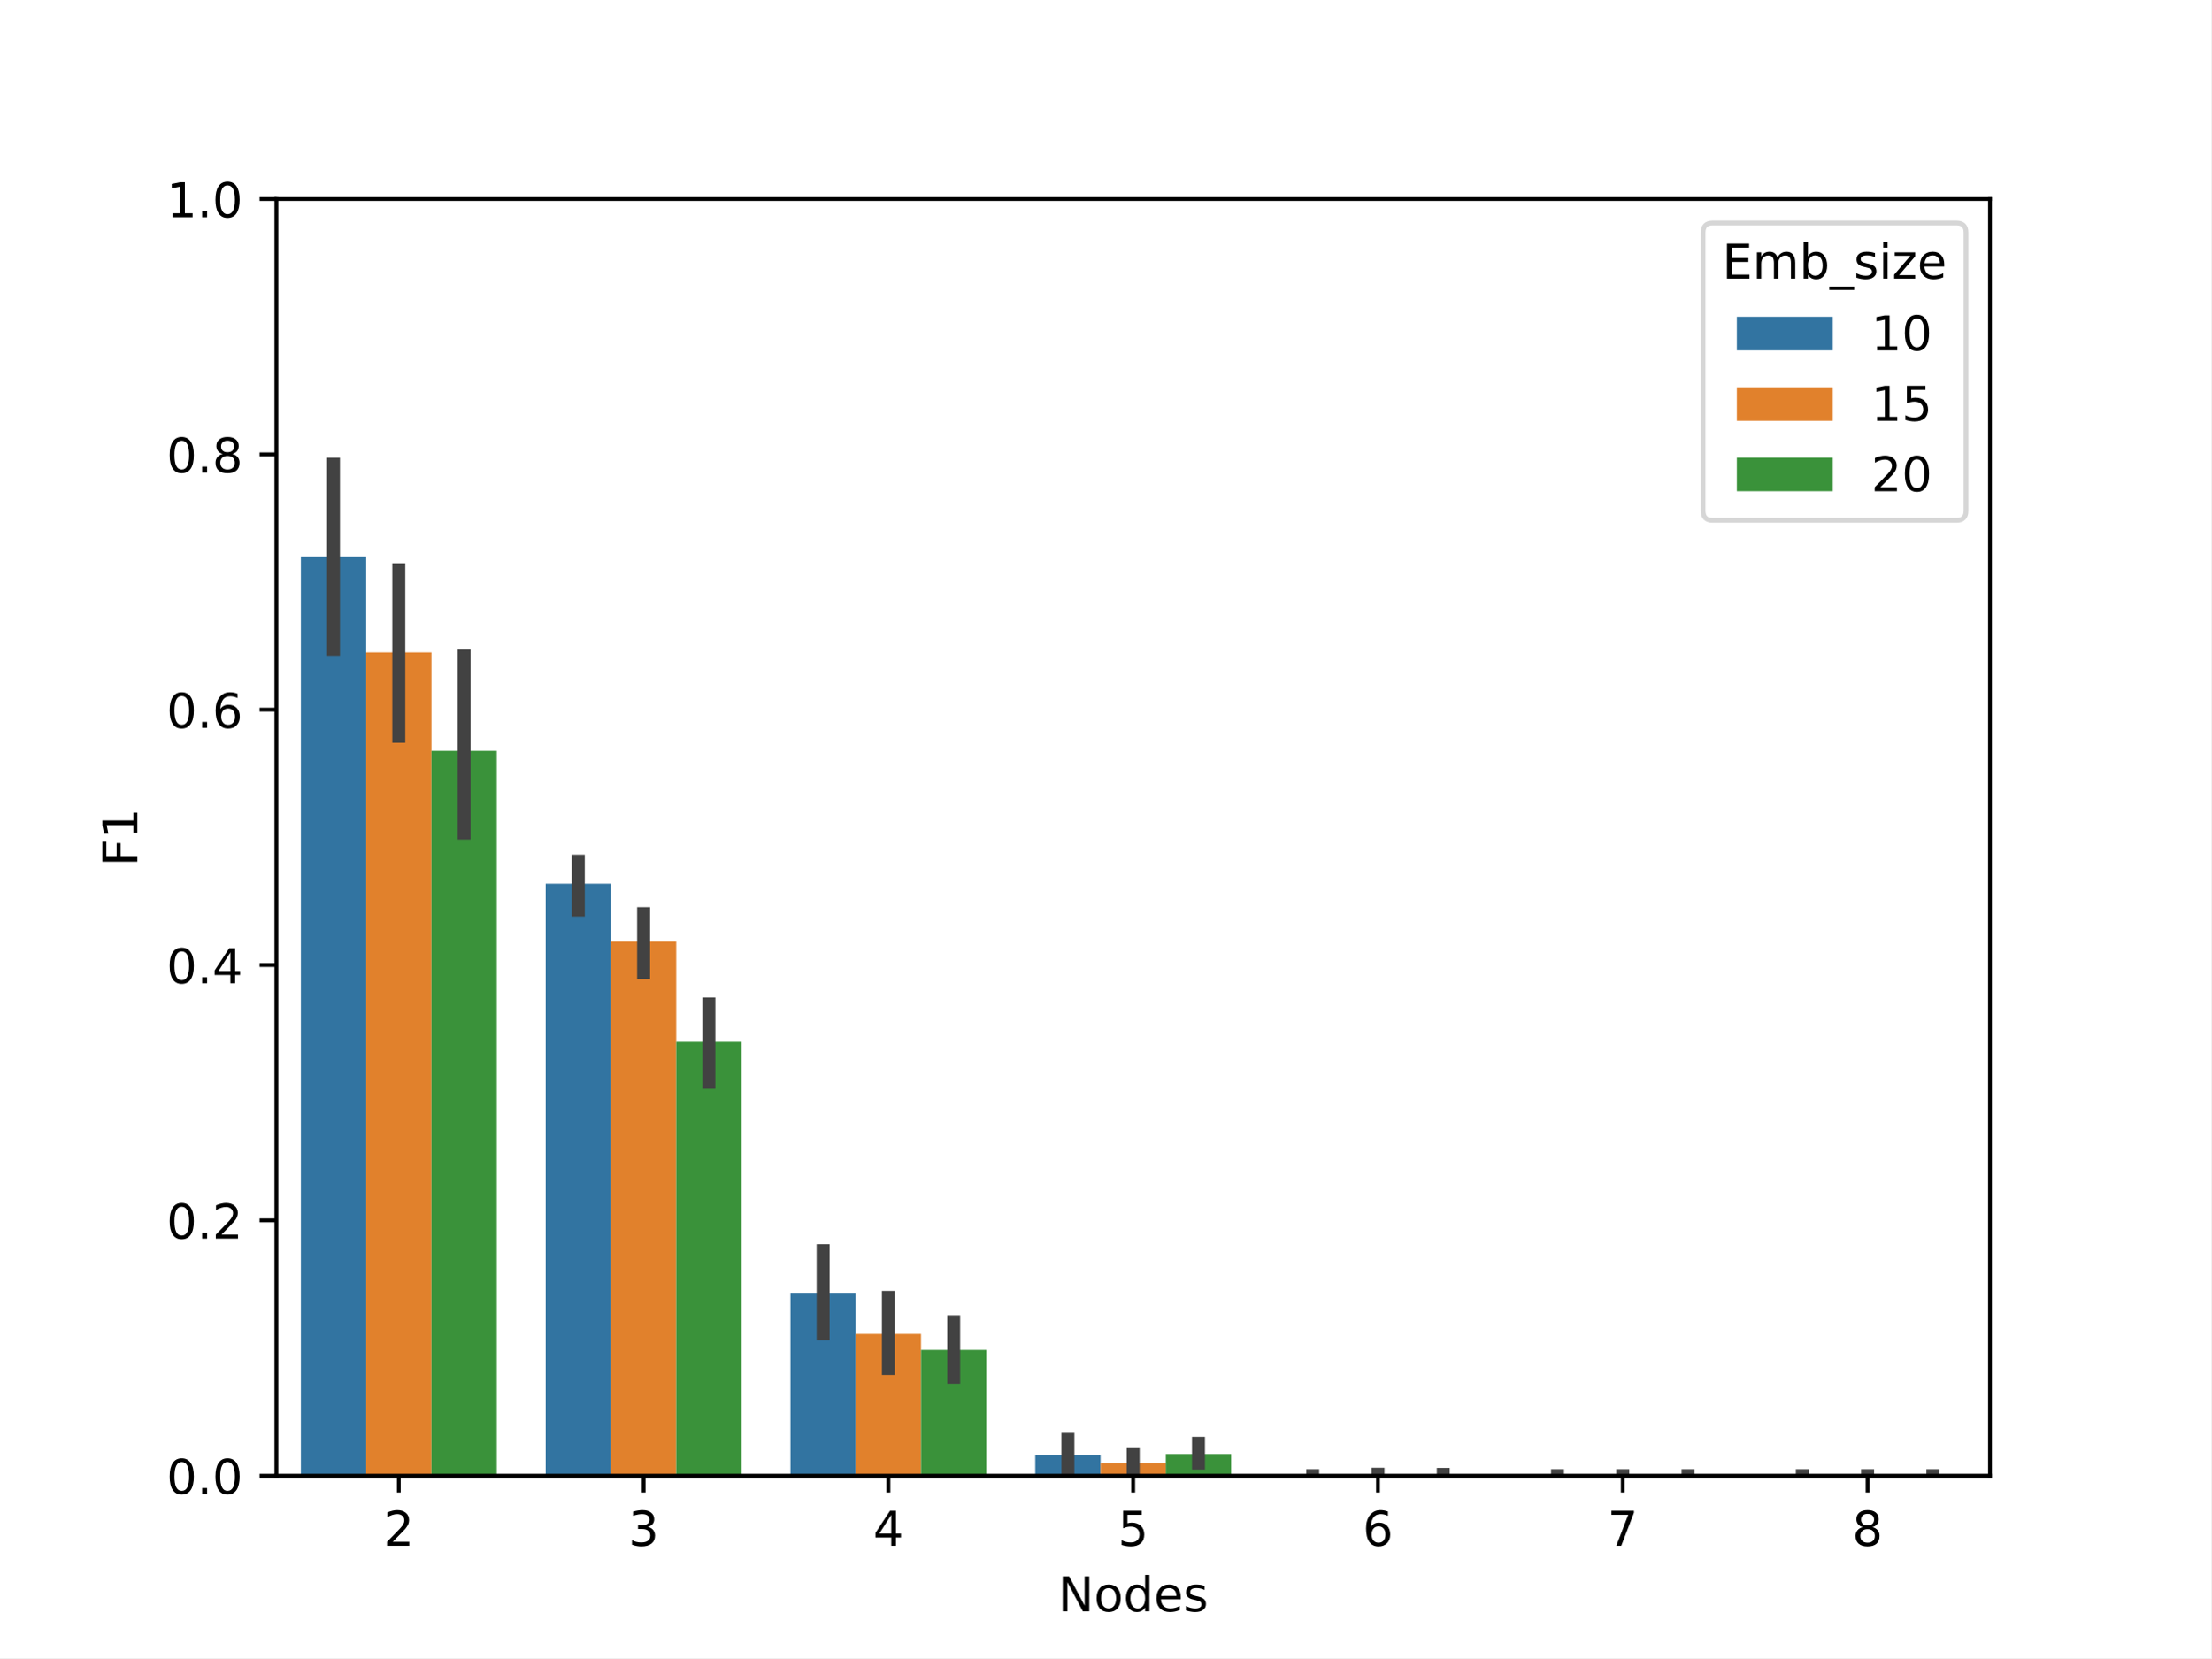
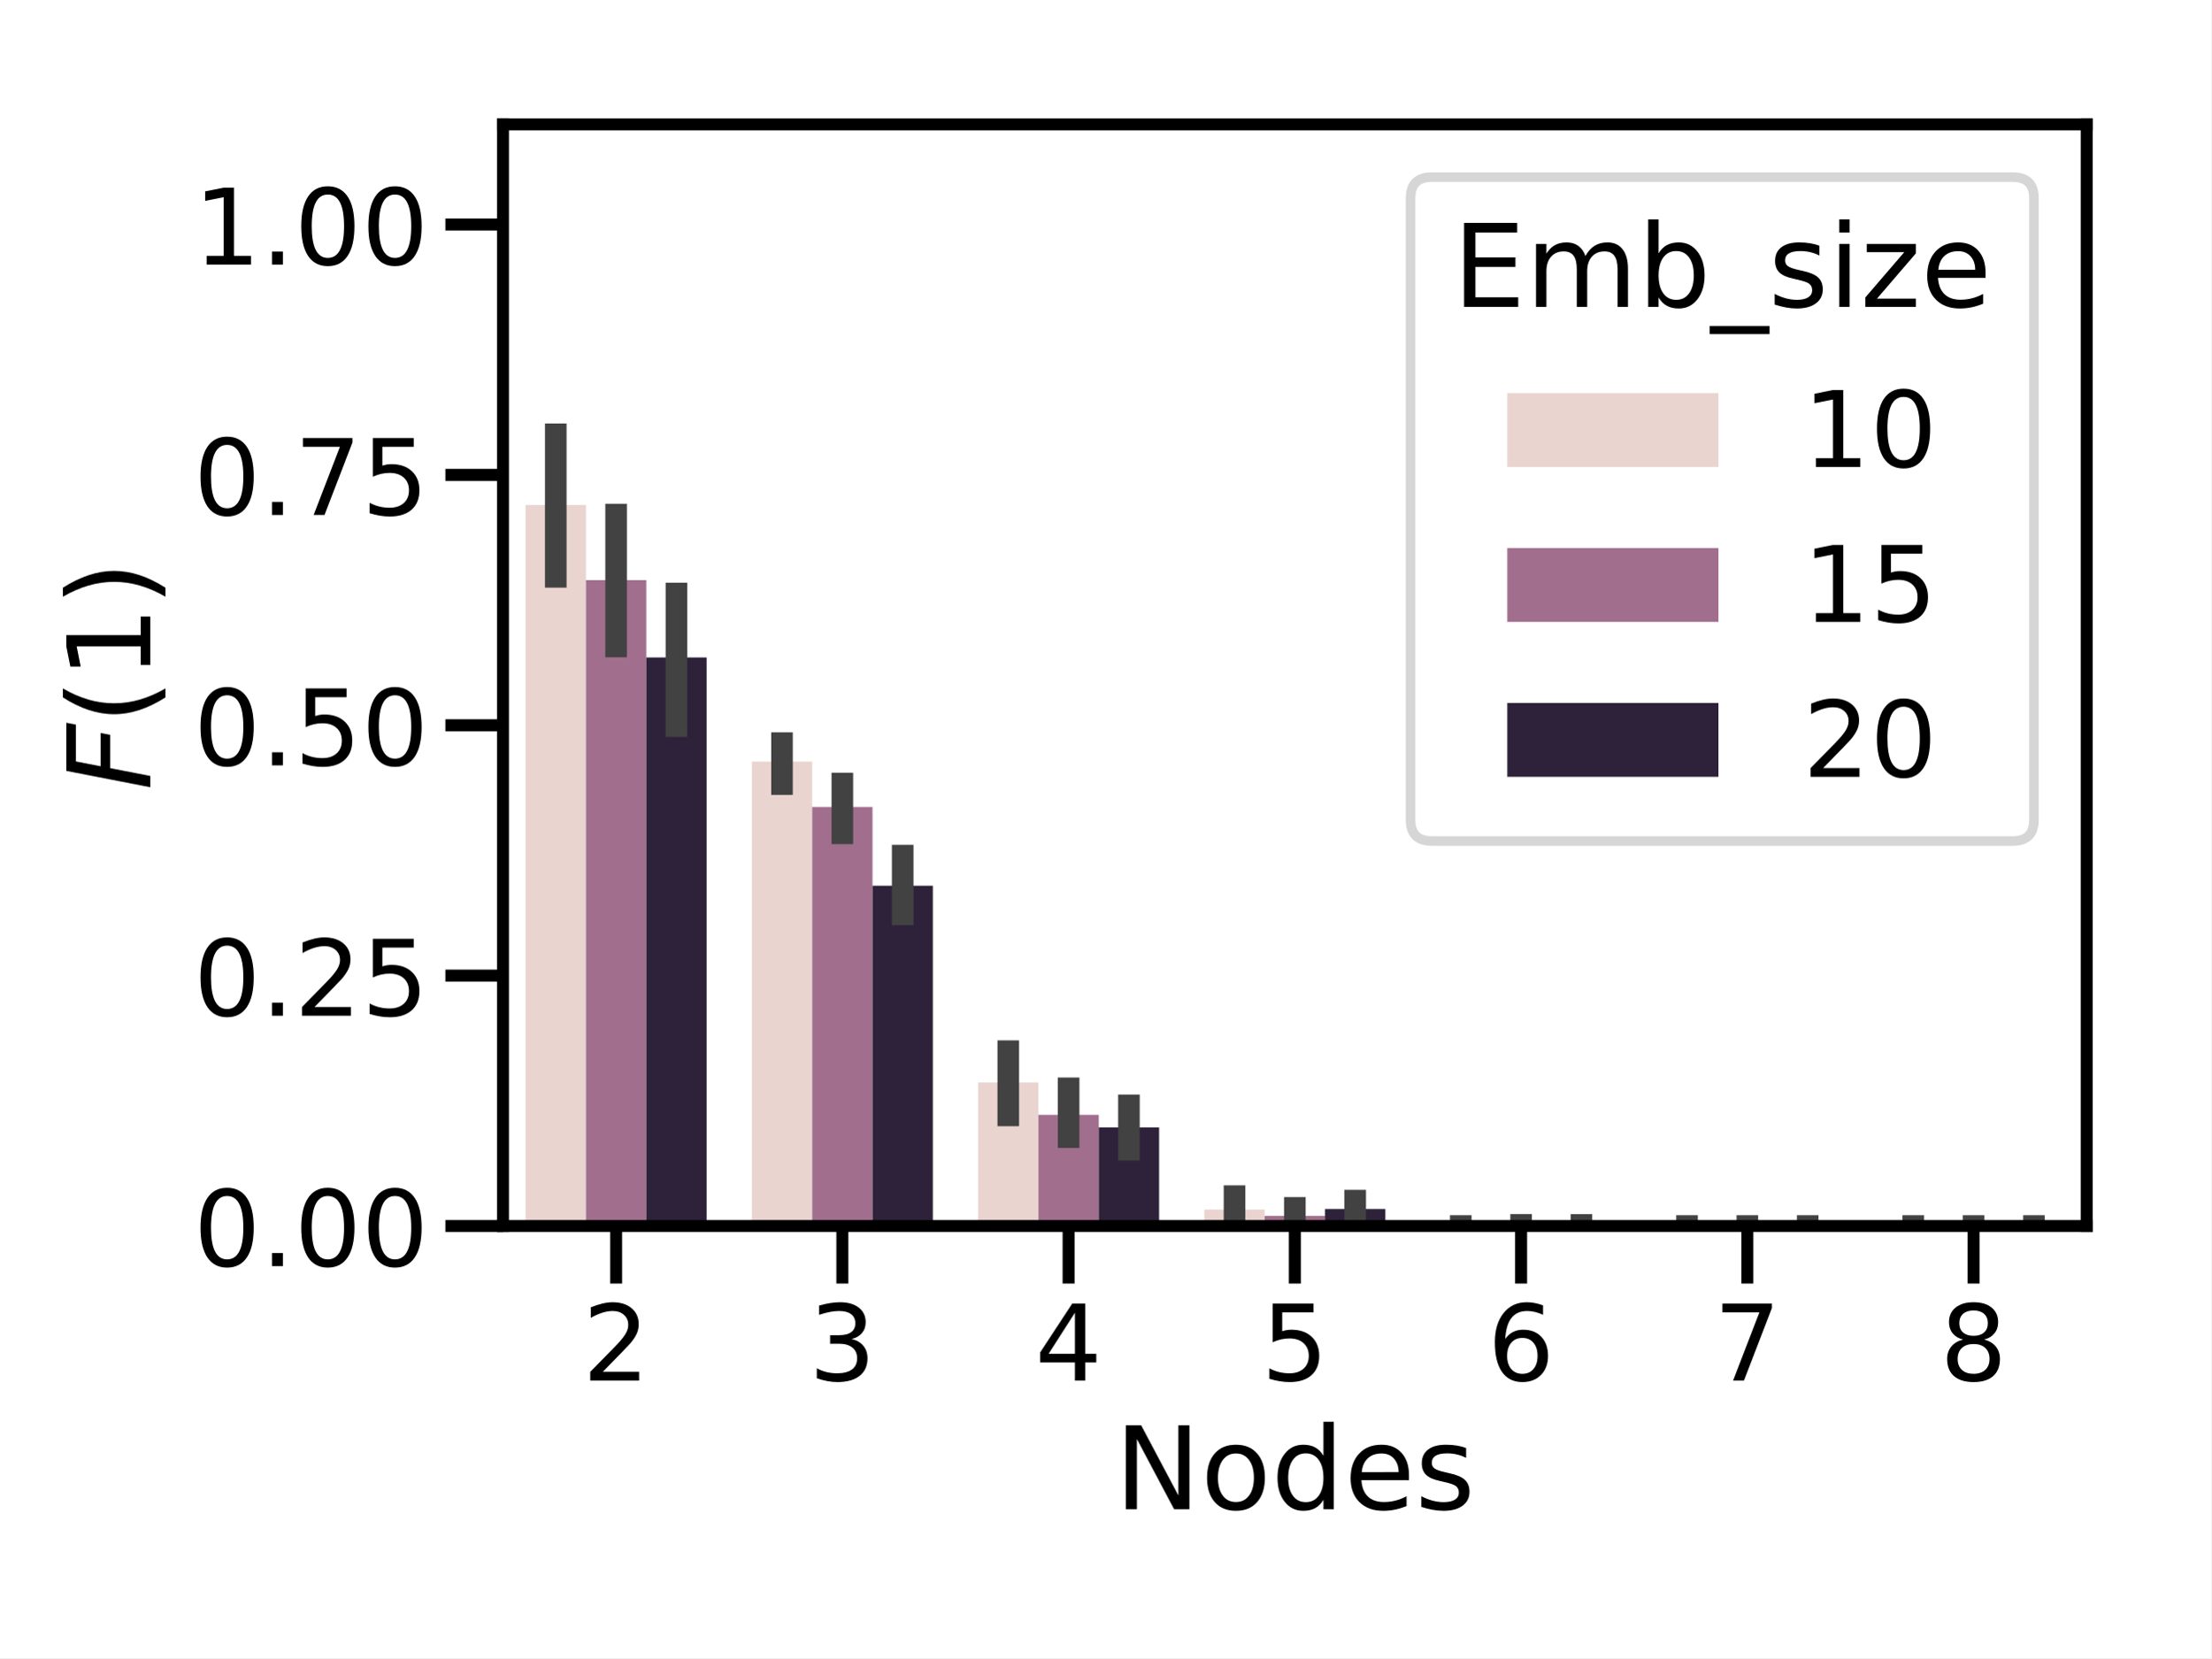
<svg xmlns="http://www.w3.org/2000/svg" xmlns:xlink="http://www.w3.org/1999/xlink" width="460.8pt" height="345.6pt" viewBox="0 0 460.8 345.6" version="1.1">
  <defs>
    <style type="text/css">*{stroke-linejoin: round; stroke-linecap: butt}</style>
  </defs>
  <g id="figure_1">
    <g id="patch_1">
      <path d="M 0 345.6  L 460.8 345.6  L 460.8 0  L 0 0  z " style="fill: #ffffff" />
    </g>
    <g id="axes_1">
      <g id="patch_2">
-         <path d="M 57.6 307.584  L 414.72 307.584  L 414.72 41.472  L 57.6 41.472  z " style="fill: #ffffff" />
+         <path d="M 104.82 255.54  L 434.88 255.54  L 434.88 25.92  L 104.82 25.92  z " style="fill: #ffffff" />
      </g>
      <g id="patch_3">
-         <path d="M 62.702 307.584  L 76.306 307.584  L 76.306 116.006  L 62.702 116.006  z " clip-path="url(#pd09a48f789)" style="fill: #3274a1" />
+         <path d="M 109.535 255.54  L 122.109 255.54  L 122.109 105.261  L 109.535 105.261  z " clip-path="url(#p3ebaca58c4)" style="fill: #e9d4d0" />
      </g>
      <g id="patch_4">
-         <path d="M 113.719 307.584  L 127.323 307.584  L 127.323 184.185  L 113.719 184.185  z " clip-path="url(#pd09a48f789)" style="fill: #3274a1" />
+         <path d="M 156.687 255.54  L 169.26 255.54  L 169.26 158.743  L 156.687 158.743  z " clip-path="url(#p3ebaca58c4)" style="fill: #e9d4d0" />
      </g>
      <g id="patch_5">
-         <path d="M 164.736 307.584  L 178.341 307.584  L 178.341 269.464  L 164.736 269.464  z " clip-path="url(#pd09a48f789)" style="fill: #3274a1" />
+         <path d="M 203.838 255.54  L 216.412 255.54  L 216.412 225.638  L 203.838 225.638  z " clip-path="url(#p3ebaca58c4)" style="fill: #e9d4d0" />
      </g>
      <g id="patch_6">
-         <path d="M 215.753 307.584  L 229.358 307.584  L 229.358 303.218  L 215.753 303.218  z " clip-path="url(#pd09a48f789)" style="fill: #3274a1" />
+         <path d="M 250.989 255.54  L 263.563 255.54  L 263.563 252.115  L 250.989 252.115  z " clip-path="url(#p3ebaca58c4)" style="fill: #e9d4d0" />
      </g>
      <g id="patch_7">
-         <path d="M 266.77 307.584  L 280.375 307.584  L 280.375 307.584  L 266.77 307.584  z " clip-path="url(#pd09a48f789)" style="fill: #3274a1" />
+         <path d="M 298.141 255.54  L 310.715 255.54  L 310.715 255.54  L 298.141 255.54  z " clip-path="url(#p3ebaca58c4)" style="fill: #e9d4d0" />
      </g>
      <g id="patch_8">
-         <path d="M 317.787 307.584  L 331.392 307.584  L 331.392 307.584  L 317.787 307.584  z " clip-path="url(#pd09a48f789)" style="fill: #3274a1" />
+         <path d="M 345.292 255.54  L 357.866 255.54  L 357.866 255.54  L 345.292 255.54  z " clip-path="url(#p3ebaca58c4)" style="fill: #e9d4d0" />
      </g>
      <g id="patch_9">
-         <path d="M 368.805 307.584  L 382.409 307.584  L 382.409 307.584  L 368.805 307.584  z " clip-path="url(#pd09a48f789)" style="fill: #3274a1" />
+         <path d="M 392.444 255.54  L 405.017 255.54  L 405.017 255.54  L 392.444 255.54  z " clip-path="url(#p3ebaca58c4)" style="fill: #e9d4d0" />
      </g>
      <g id="patch_10">
-         <path d="M 76.306 307.584  L 89.911 307.584  L 89.911 135.962  L 76.306 135.962  z " clip-path="url(#pd09a48f789)" style="fill: #e1812c" />
+         <path d="M 122.109 255.54  L 134.683 255.54  L 134.683 120.915  L 122.109 120.915  z " clip-path="url(#p3ebaca58c4)" style="fill: #a16f8d" />
      </g>
      <g id="patch_11">
-         <path d="M 127.323 307.584  L 140.928 307.584  L 140.928 196.233  L 127.323 196.233  z " clip-path="url(#pd09a48f789)" style="fill: #e1812c" />
+         <path d="M 169.26 255.54  L 181.834 255.54  L 181.834 168.194  L 169.26 168.194  z " clip-path="url(#p3ebaca58c4)" style="fill: #a16f8d" />
      </g>
      <g id="patch_12">
-         <path d="M 178.341 307.584  L 191.945 307.584  L 191.945 278.046  L 178.341 278.046  z " clip-path="url(#pd09a48f789)" style="fill: #e1812c" />
+         <path d="M 216.412 255.54  L 228.985 255.54  L 228.985 232.37  L 216.412 232.37  z " clip-path="url(#p3ebaca58c4)" style="fill: #a16f8d" />
      </g>
      <g id="patch_13">
-         <path d="M 229.358 307.584  L 242.962 307.584  L 242.962 304.914  L 229.358 304.914  z " clip-path="url(#pd09a48f789)" style="fill: #e1812c" />
+         <path d="M 263.563 255.54  L 276.137 255.54  L 276.137 253.445  L 263.563 253.445  z " clip-path="url(#p3ebaca58c4)" style="fill: #a16f8d" />
      </g>
      <g id="patch_14">
-         <path d="M 280.375 307.584  L 293.979 307.584  L 293.979 307.481  L 280.375 307.481  z " clip-path="url(#pd09a48f789)" style="fill: #e1812c" />
+         <path d="M 310.715 255.54  L 323.288 255.54  L 323.288 255.459  L 310.715 255.459  z " clip-path="url(#p3ebaca58c4)" style="fill: #a16f8d" />
      </g>
      <g id="patch_15">
-         <path d="M 331.392 307.584  L 344.997 307.584  L 344.997 307.584  L 331.392 307.584  z " clip-path="url(#pd09a48f789)" style="fill: #e1812c" />
+         <path d="M 357.866 255.54  L 370.44 255.54  L 370.44 255.54  L 357.866 255.54  z " clip-path="url(#p3ebaca58c4)" style="fill: #a16f8d" />
      </g>
      <g id="patch_16">
-         <path d="M 382.409 307.584  L 396.014 307.584  L 396.014 307.584  L 382.409 307.584  z " clip-path="url(#pd09a48f789)" style="fill: #e1812c" />
+         <path d="M 405.017 255.54  L 417.591 255.54  L 417.591 255.54  L 405.017 255.54  z " clip-path="url(#p3ebaca58c4)" style="fill: #a16f8d" />
      </g>
      <g id="patch_17">
-         <path d="M 89.911 307.584  L 103.515 307.584  L 103.515 156.51  L 89.911 156.51  z " clip-path="url(#pd09a48f789)" style="fill: #3a923a" />
+         <path d="M 134.683 255.54  L 147.256 255.54  L 147.256 137.033  L 134.683 137.033  z " clip-path="url(#p3ebaca58c4)" style="fill: #2d223a" />
      </g>
      <g id="patch_18">
-         <path d="M 140.928 307.584  L 154.533 307.584  L 154.533 217.164  L 140.928 217.164  z " clip-path="url(#pd09a48f789)" style="fill: #3a923a" />
+         <path d="M 181.834 255.54  L 194.408 255.54  L 194.408 184.612  L 181.834 184.612  z " clip-path="url(#p3ebaca58c4)" style="fill: #2d223a" />
      </g>
      <g id="patch_19">
-         <path d="M 191.945 307.584  L 205.55 307.584  L 205.55 281.376  L 191.945 281.376  z " clip-path="url(#pd09a48f789)" style="fill: #3a923a" />
+         <path d="M 228.985 255.54  L 241.559 255.54  L 241.559 234.982  L 228.985 234.982  z " clip-path="url(#p3ebaca58c4)" style="fill: #2d223a" />
      </g>
      <g id="patch_20">
-         <path d="M 242.962 307.584  L 256.567 307.584  L 256.567 303.07  L 242.962 303.07  z " clip-path="url(#pd09a48f789)" style="fill: #3a923a" />
+         <path d="M 276.137 255.54  L 288.711 255.54  L 288.711 251.999  L 276.137 251.999  z " clip-path="url(#p3ebaca58c4)" style="fill: #2d223a" />
      </g>
      <g id="patch_21">
-         <path d="M 293.979 307.584  L 307.584 307.584  L 307.584 307.467  L 293.979 307.467  z " clip-path="url(#pd09a48f789)" style="fill: #3a923a" />
+         <path d="M 323.288 255.54  L 335.862 255.54  L 335.862 255.448  L 323.288 255.448  z " clip-path="url(#p3ebaca58c4)" style="fill: #2d223a" />
      </g>
      <g id="patch_22">
-         <path d="M 344.997 307.584  L 358.601 307.584  L 358.601 307.584  L 344.997 307.584  z " clip-path="url(#pd09a48f789)" style="fill: #3a923a" />
+         <path d="M 370.44 255.54  L 383.013 255.54  L 383.013 255.54  L 370.44 255.54  z " clip-path="url(#p3ebaca58c4)" style="fill: #2d223a" />
      </g>
      <g id="patch_23">
-         <path d="M 396.014 307.584  L 409.618 307.584  L 409.618 307.584  L 396.014 307.584  z " clip-path="url(#pd09a48f789)" style="fill: #3a923a" />
+         <path d="M 417.591 255.54  L 430.165 255.54  L 430.165 255.54  L 417.591 255.54  z " clip-path="url(#p3ebaca58c4)" style="fill: #2d223a" />
+       </g>
+       <g id="patch_24">
+         <path d="M 128.396 255.54  L 128.396 255.54  L 128.396 255.54  L 128.396 255.54  z " clip-path="url(#p3ebaca58c4)" style="fill: #e9d4d0" />
+       </g>
+       <g id="patch_25">
+         <path d="M 128.396 255.54  L 128.396 255.54  L 128.396 255.54  L 128.396 255.54  z " clip-path="url(#p3ebaca58c4)" style="fill: #a16f8d" />
+       </g>
+       <g id="patch_26">
+         <path d="M 128.396 255.54  L 128.396 255.54  L 128.396 255.54  L 128.396 255.54  z " clip-path="url(#p3ebaca58c4)" style="fill: #2d223a" />
      </g>
      <g id="matplotlib.axis_1">
        <g id="xtick_1">
          <g id="line2d_1">
            <defs>
-               <path id="m3385fdae1e" d="M 0 0  L 0 3.5  " style="stroke: #000000; stroke-width: 0.8" />
+               <path id="macadb62f24" d="M 0 0  L 0 12  " style="stroke: #000000; stroke-width: 2.5" />
            </defs>
            <g>
-               <use xlink:href="#m3385fdae1e" x="83.109" y="307.584" style="stroke: #000000; stroke-width: 0.8" />
+               <use xlink:href="#macadb62f24" x="128.396" y="255.54" style="stroke: #000000; stroke-width: 2.5" />
            </g>
          </g>
          <g id="text_1">
-             <g transform="translate(79.92732 322.1824) scale(0.1 -0.1)">
+             <g transform="translate(121.397 287.7566) scale(0.22 -0.22)">
              <defs>
                <path id="DejaVuSans-32" d="M 1228 531  L 3431 531  L 3431 0  L 469 0  L 469 531  Q 828 903 1448 1529  Q 2069 2156 2228 2338  Q 2531 2678 2651 2914  Q 2772 3150 2772 3378  Q 2772 3750 2511 3984  Q 2250 4219 1831 4219  Q 1534 4219 1204 4116  Q 875 4013 500 3803  L 500 4441  Q 881 4594 1212 4672  Q 1544 4750 1819 4750  Q 2544 4750 2975 4387  Q 3406 4025 3406 3419  Q 3406 3131 3298 2873  Q 3191 2616 2906 2266  Q 2828 2175 2409 1742  Q 1991 1309 1228 531  z " transform="scale(0.015625)" />
              </defs>
              <use xlink:href="#DejaVuSans-32" />
            </g>
          </g>
        </g>
        <g id="xtick_2">
          <g id="line2d_2">
            <g>
-               <use xlink:href="#m3385fdae1e" x="134.126" y="307.584" style="stroke: #000000; stroke-width: 0.8" />
+               <use xlink:href="#macadb62f24" x="175.547" y="255.54" style="stroke: #000000; stroke-width: 2.5" />
            </g>
          </g>
          <g id="text_2">
-             <g transform="translate(130.9445 322.1824) scale(0.1 -0.1)">
+             <g transform="translate(168.5484 287.7566) scale(0.22 -0.22)">
              <defs>
                <path id="DejaVuSans-33" d="M 2597 2516  Q 3050 2419 3304 2112  Q 3559 1806 3559 1356  Q 3559 666 3084 287  Q 2609 -91 1734 -91  Q 1441 -91 1130 -33  Q 819 25 488 141  L 488 750  Q 750 597 1062 519  Q 1375 441 1716 441  Q 2309 441 2620 675  Q 2931 909 2931 1356  Q 2931 1769 2642 2001  Q 2353 2234 1838 2234  L 1294 2234  L 1294 2753  L 1863 2753  Q 2328 2753 2575 2939  Q 2822 3125 2822 3475  Q 2822 3834 2567 4026  Q 2313 4219 1838 4219  Q 1578 4219 1281 4162  Q 984 4106 628 3988  L 628 4550  Q 988 4650 1302 4700  Q 1616 4750 1894 4750  Q 2613 4750 3031 4423  Q 3450 4097 3450 3541  Q 3450 3153 3228 2886  Q 3006 2619 2597 2516  z " transform="scale(0.015625)" />
              </defs>
              <use xlink:href="#DejaVuSans-33" />
            </g>
          </g>
        </g>
        <g id="xtick_3">
          <g id="line2d_3">
            <g>
-               <use xlink:href="#m3385fdae1e" x="185.143" y="307.584" style="stroke: #000000; stroke-width: 0.8" />
+               <use xlink:href="#macadb62f24" x="222.699" y="255.54" style="stroke: #000000; stroke-width: 2.5" />
            </g>
          </g>
          <g id="text_3">
-             <g transform="translate(181.9616 322.1824) scale(0.1 -0.1)">
+             <g transform="translate(215.6998 287.7566) scale(0.22 -0.22)">
              <defs>
                <path id="DejaVuSans-34" d="M 2419 4116  L 825 1625  L 2419 1625  L 2419 4116  z M 2253 4666  L 3047 4666  L 3047 1625  L 3713 1625  L 3713 1100  L 3047 1100  L 3047 0  L 2419 0  L 2419 1100  L 313 1100  L 313 1709  L 2253 4666  z " transform="scale(0.015625)" />
              </defs>
              <use xlink:href="#DejaVuSans-34" />
            </g>
          </g>
        </g>
        <g id="xtick_4">
          <g id="line2d_4">
            <g>
-               <use xlink:href="#m3385fdae1e" x="236.16" y="307.584" style="stroke: #000000; stroke-width: 0.8" />
+               <use xlink:href="#macadb62f24" x="269.85" y="255.54" style="stroke: #000000; stroke-width: 2.5" />
            </g>
          </g>
          <g id="text_4">
-             <g transform="translate(232.9787 322.1824) scale(0.1 -0.1)">
+             <g transform="translate(262.8512 287.7566) scale(0.22 -0.22)">
              <defs>
                <path id="DejaVuSans-35" d="M 691 4666  L 3169 4666  L 3169 4134  L 1269 4134  L 1269 2991  Q 1406 3038 1543 3061  Q 1681 3084 1819 3084  Q 2600 3084 3056 2656  Q 3513 2228 3513 1497  Q 3513 744 3044 326  Q 2575 -91 1722 -91  Q 1428 -91 1123 -41  Q 819 9 494 109  L 494 744  Q 775 591 1075 516  Q 1375 441 1709 441  Q 2250 441 2565 725  Q 2881 1009 2881 1497  Q 2881 1984 2565 2268  Q 2250 2553 1709 2553  Q 1456 2553 1204 2497  Q 953 2441 691 2322  L 691 4666  z " transform="scale(0.015625)" />
              </defs>
              <use xlink:href="#DejaVuSans-35" />
            </g>
          </g>
        </g>
        <g id="xtick_5">
          <g id="line2d_5">
            <g>
-               <use xlink:href="#m3385fdae1e" x="287.177" y="307.584" style="stroke: #000000; stroke-width: 0.8" />
+               <use xlink:href="#macadb62f24" x="317.001" y="255.54" style="stroke: #000000; stroke-width: 2.5" />
            </g>
          </g>
          <g id="text_5">
-             <g transform="translate(283.9959 322.1824) scale(0.1 -0.1)">
+             <g transform="translate(310.0027 287.7566) scale(0.22 -0.22)">
              <defs>
                <path id="DejaVuSans-36" d="M 2113 2584  Q 1688 2584 1439 2293  Q 1191 2003 1191 1497  Q 1191 994 1439 701  Q 1688 409 2113 409  Q 2538 409 2786 701  Q 3034 994 3034 1497  Q 3034 2003 2786 2293  Q 2538 2584 2113 2584  z M 3366 4563  L 3366 3988  Q 3128 4100 2886 4159  Q 2644 4219 2406 4219  Q 1781 4219 1451 3797  Q 1122 3375 1075 2522  Q 1259 2794 1537 2939  Q 1816 3084 2150 3084  Q 2853 3084 3261 2657  Q 3669 2231 3669 1497  Q 3669 778 3244 343  Q 2819 -91 2113 -91  Q 1303 -91 875 529  Q 447 1150 447 2328  Q 447 3434 972 4092  Q 1497 4750 2381 4750  Q 2619 4750 2861 4703  Q 3103 4656 3366 4563  z " transform="scale(0.015625)" />
              </defs>
              <use xlink:href="#DejaVuSans-36" />
            </g>
          </g>
        </g>
        <g id="xtick_6">
          <g id="line2d_6">
            <g>
-               <use xlink:href="#m3385fdae1e" x="338.194" y="307.584" style="stroke: #000000; stroke-width: 0.8" />
+               <use xlink:href="#macadb62f24" x="364.153" y="255.54" style="stroke: #000000; stroke-width: 2.5" />
            </g>
          </g>
          <g id="text_6">
-             <g transform="translate(335.013 322.1824) scale(0.1 -0.1)">
+             <g transform="translate(357.1541 287.7566) scale(0.22 -0.22)">
              <defs>
                <path id="DejaVuSans-37" d="M 525 4666  L 3525 4666  L 3525 4397  L 1831 0  L 1172 0  L 2766 4134  L 525 4134  L 525 4666  z " transform="scale(0.015625)" />
              </defs>
              <use xlink:href="#DejaVuSans-37" />
            </g>
          </g>
        </g>
        <g id="xtick_7">
          <g id="line2d_7">
            <g>
-               <use xlink:href="#m3385fdae1e" x="389.211" y="307.584" style="stroke: #000000; stroke-width: 0.8" />
+               <use xlink:href="#macadb62f24" x="411.304" y="255.54" style="stroke: #000000; stroke-width: 2.5" />
            </g>
          </g>
          <g id="text_7">
-             <g transform="translate(386.0302 322.1824) scale(0.1 -0.1)">
+             <g transform="translate(404.3055 287.7566) scale(0.22 -0.22)">
              <defs>
                <path id="DejaVuSans-38" d="M 2034 2216  Q 1584 2216 1326 1975  Q 1069 1734 1069 1313  Q 1069 891 1326 650  Q 1584 409 2034 409  Q 2484 409 2743 651  Q 3003 894 3003 1313  Q 3003 1734 2745 1975  Q 2488 2216 2034 2216  z M 1403 2484  Q 997 2584 770 2862  Q 544 3141 544 3541  Q 544 4100 942 4425  Q 1341 4750 2034 4750  Q 2731 4750 3128 4425  Q 3525 4100 3525 3541  Q 3525 3141 3298 2862  Q 3072 2584 2669 2484  Q 3125 2378 3379 2068  Q 3634 1759 3634 1313  Q 3634 634 3220 271  Q 2806 -91 2034 -91  Q 1263 -91 848 271  Q 434 634 434 1313  Q 434 1759 690 2068  Q 947 2378 1403 2484  z M 1172 3481  Q 1172 3119 1398 2916  Q 1625 2713 2034 2713  Q 2441 2713 2670 2916  Q 2900 3119 2900 3481  Q 2900 3844 2670 4047  Q 2441 4250 2034 4250  Q 1625 4250 1398 4047  Q 1172 3844 1172 3481  z " transform="scale(0.015625)" />
              </defs>
              <use xlink:href="#DejaVuSans-38" />
            </g>
          </g>
        </g>
        <g id="text_8">
-           <g transform="translate(220.5045 335.8606) scale(0.1 -0.1)">
+           <g transform="translate(232.2769 314.5681) scale(0.24 -0.24)">
            <defs>
              <path id="DejaVuSans-4e" d="M 628 4666  L 1478 4666  L 3547 763  L 3547 4666  L 4159 4666  L 4159 0  L 3309 0  L 1241 3903  L 1241 0  L 628 0  L 628 4666  z " transform="scale(0.015625)" />
              <path id="DejaVuSans-6f" d="M 1959 3097  Q 1497 3097 1228 2736  Q 959 2375 959 1747  Q 959 1119 1226 758  Q 1494 397 1959 397  Q 2419 397 2687 759  Q 2956 1122 2956 1747  Q 2956 2369 2687 2733  Q 2419 3097 1959 3097  z M 1959 3584  Q 2709 3584 3137 3096  Q 3566 2609 3566 1747  Q 3566 888 3137 398  Q 2709 -91 1959 -91  Q 1206 -91 779 398  Q 353 888 353 1747  Q 353 2609 779 3096  Q 1206 3584 1959 3584  z " transform="scale(0.015625)" />
              <path id="DejaVuSans-64" d="M 2906 2969  L 2906 4863  L 3481 4863  L 3481 0  L 2906 0  L 2906 525  Q 2725 213 2448 61  Q 2172 -91 1784 -91  Q 1150 -91 751 415  Q 353 922 353 1747  Q 353 2572 751 3078  Q 1150 3584 1784 3584  Q 2172 3584 2448 3432  Q 2725 3281 2906 2969  z M 947 1747  Q 947 1113 1208 752  Q 1469 391 1925 391  Q 2381 391 2643 752  Q 2906 1113 2906 1747  Q 2906 2381 2643 2742  Q 2381 3103 1925 3103  Q 1469 3103 1208 2742  Q 947 2381 947 1747  z " transform="scale(0.015625)" />
              <path id="DejaVuSans-65" d="M 3597 1894  L 3597 1613  L 953 1613  Q 991 1019 1311 708  Q 1631 397 2203 397  Q 2534 397 2845 478  Q 3156 559 3463 722  L 3463 178  Q 3153 47 2828 -22  Q 2503 -91 2169 -91  Q 1331 -91 842 396  Q 353 884 353 1716  Q 353 2575 817 3079  Q 1281 3584 2069 3584  Q 2775 3584 3186 3129  Q 3597 2675 3597 1894  z M 3022 2063  Q 3016 2534 2758 2815  Q 2500 3097 2075 3097  Q 1594 3097 1305 2825  Q 1016 2553 972 2059  L 3022 2063  z " transform="scale(0.015625)" />
              <path id="DejaVuSans-73" d="M 2834 3397  L 2834 2853  Q 2591 2978 2328 3040  Q 2066 3103 1784 3103  Q 1356 3103 1142 2972  Q 928 2841 928 2578  Q 928 2378 1081 2264  Q 1234 2150 1697 2047  L 1894 2003  Q 2506 1872 2764 1633  Q 3022 1394 3022 966  Q 3022 478 2636 193  Q 2250 -91 1575 -91  Q 1294 -91 989 -36  Q 684 19 347 128  L 347 722  Q 666 556 975 473  Q 1284 391 1588 391  Q 1994 391 2212 530  Q 2431 669 2431 922  Q 2431 1156 2273 1281  Q 2116 1406 1581 1522  L 1381 1569  Q 847 1681 609 1914  Q 372 2147 372 2553  Q 372 3047 722 3315  Q 1072 3584 1716 3584  Q 2034 3584 2315 3537  Q 2597 3491 2834 3397  z " transform="scale(0.015625)" />
            </defs>
            <use xlink:href="#DejaVuSans-4e" />
            <use xlink:href="#DejaVuSans-6f" x="74.805" />
            <use xlink:href="#DejaVuSans-64" x="135.986" />
            <use xlink:href="#DejaVuSans-65" x="199.463" />
            <use xlink:href="#DejaVuSans-73" x="260.986" />
          </g>
        </g>
      </g>
      <g id="matplotlib.axis_2">
        <g id="ytick_1">
          <g id="line2d_8">
            <defs>
-               <path id="ma600d9e374" d="M 0 0  L -3.5 0  " style="stroke: #000000; stroke-width: 0.8" />
+               <path id="mbd1f834859" d="M 0 0  L -12 0  " style="stroke: #000000; stroke-width: 2.5" />
            </defs>
            <g>
-               <use xlink:href="#ma600d9e374" x="57.6" y="307.584" style="stroke: #000000; stroke-width: 0.8" />
+               <use xlink:href="#mbd1f834859" x="104.82" y="255.54" style="stroke: #000000; stroke-width: 2.5" />
            </g>
          </g>
          <g id="text_9">
-             <g transform="translate(34.69687 311.3832) scale(0.1 -0.1)">
+             <g transform="translate(40.33563 263.8983) scale(0.22 -0.22)">
              <defs>
                <path id="DejaVuSans-30" d="M 2034 4250  Q 1547 4250 1301 3770  Q 1056 3291 1056 2328  Q 1056 1369 1301 889  Q 1547 409 2034 409  Q 2525 409 2770 889  Q 3016 1369 3016 2328  Q 3016 3291 2770 3770  Q 2525 4250 2034 4250  z M 2034 4750  Q 2819 4750 3233 4129  Q 3647 3509 3647 2328  Q 3647 1150 3233 529  Q 2819 -91 2034 -91  Q 1250 -91 836 529  Q 422 1150 422 2328  Q 422 3509 836 4129  Q 1250 4750 2034 4750  z " transform="scale(0.015625)" />
                <path id="DejaVuSans-2e" d="M 684 794  L 1344 794  L 1344 0  L 684 0  L 684 794  z " transform="scale(0.015625)" />
              </defs>
              <use xlink:href="#DejaVuSans-30" />
              <use xlink:href="#DejaVuSans-2e" x="63.623" />
              <use xlink:href="#DejaVuSans-30" x="95.41" />
+               <use xlink:href="#DejaVuSans-30" x="159.033" />
            </g>
          </g>
        </g>
        <g id="ytick_2">
          <g id="line2d_9">
            <g>
-               <use xlink:href="#ma600d9e374" x="57.6" y="254.362" style="stroke: #000000; stroke-width: 0.8" />
+               <use xlink:href="#mbd1f834859" x="104.82" y="203.354" style="stroke: #000000; stroke-width: 2.5" />
            </g>
          </g>
          <g id="text_10">
-             <g transform="translate(34.69687 258.1608) scale(0.1 -0.1)">
+             <g transform="translate(40.33563 211.7119) scale(0.22 -0.22)">
              <use xlink:href="#DejaVuSans-30" />
              <use xlink:href="#DejaVuSans-2e" x="63.623" />
              <use xlink:href="#DejaVuSans-32" x="95.41" />
+               <use xlink:href="#DejaVuSans-35" x="159.033" />
            </g>
          </g>
        </g>
        <g id="ytick_3">
          <g id="line2d_10">
            <g>
-               <use xlink:href="#ma600d9e374" x="57.6" y="201.139" style="stroke: #000000; stroke-width: 0.8" />
+               <use xlink:href="#mbd1f834859" x="104.82" y="151.167" style="stroke: #000000; stroke-width: 2.5" />
            </g>
          </g>
          <g id="text_11">
-             <g transform="translate(34.69687 204.9384) scale(0.1 -0.1)">
+             <g transform="translate(40.33563 159.5256) scale(0.22 -0.22)">
              <use xlink:href="#DejaVuSans-30" />
              <use xlink:href="#DejaVuSans-2e" x="63.623" />
-               <use xlink:href="#DejaVuSans-34" x="95.41" />
+               <use xlink:href="#DejaVuSans-35" x="95.41" />
+               <use xlink:href="#DejaVuSans-30" x="159.033" />
            </g>
          </g>
        </g>
        <g id="ytick_4">
          <g id="line2d_11">
            <g>
-               <use xlink:href="#ma600d9e374" x="57.6" y="147.917" style="stroke: #000000; stroke-width: 0.8" />
+               <use xlink:href="#mbd1f834859" x="104.82" y="98.981" style="stroke: #000000; stroke-width: 2.5" />
            </g>
          </g>
          <g id="text_12">
-             <g transform="translate(34.69687 151.716) scale(0.1 -0.1)">
+             <g transform="translate(40.33563 107.3392) scale(0.22 -0.22)">
              <use xlink:href="#DejaVuSans-30" />
              <use xlink:href="#DejaVuSans-2e" x="63.623" />
-               <use xlink:href="#DejaVuSans-36" x="95.41" />
+               <use xlink:href="#DejaVuSans-37" x="95.41" />
+               <use xlink:href="#DejaVuSans-35" x="159.033" />
            </g>
          </g>
        </g>
        <g id="ytick_5">
          <g id="line2d_12">
            <g>
-               <use xlink:href="#ma600d9e374" x="57.6" y="94.694" style="stroke: #000000; stroke-width: 0.8" />
+               <use xlink:href="#mbd1f834859" x="104.82" y="46.795" style="stroke: #000000; stroke-width: 2.5" />
            </g>
          </g>
          <g id="text_13">
-             <g transform="translate(34.69687 98.49362) scale(0.1 -0.1)">
-               <use xlink:href="#DejaVuSans-30" />
-               <use xlink:href="#DejaVuSans-2e" x="63.623" />
-               <use xlink:href="#DejaVuSans-38" x="95.41" />
-             </g>
-           </g>
-         </g>
-         <g id="ytick_6">
-           <g id="line2d_13">
-             <g>
-               <use xlink:href="#ma600d9e374" x="57.6" y="41.472" style="stroke: #000000; stroke-width: 0.8" />
-             </g>
-           </g>
-           <g id="text_14">
-             <g transform="translate(34.69687 45.27122) scale(0.1 -0.1)">
+             <g transform="translate(40.33563 55.15283) scale(0.22 -0.22)">
              <defs>
                <path id="DejaVuSans-31" d="M 794 531  L 1825 531  L 1825 4091  L 703 3866  L 703 4441  L 1819 4666  L 2450 4666  L 2450 531  L 3481 531  L 3481 0  L 794 0  L 794 531  z " transform="scale(0.015625)" />
              </defs>
              <use xlink:href="#DejaVuSans-31" />
              <use xlink:href="#DejaVuSans-2e" x="63.623" />
              <use xlink:href="#DejaVuSans-30" x="95.41" />
-             </g>
-           </g>
+               <use xlink:href="#DejaVuSans-30" x="159.033" />
+             </g>
+           </g>
+         </g>
+         <g id="text_14">
+           <g transform="translate(31.34437 164.73) rotate(-90) scale(0.24 -0.24)">
+             <defs>
+               <path id="DejaVuSans-Oblique-46" d="M 1081 4666  L 3756 4666  L 3653 4134  L 1606 4134  L 1338 2759  L 3188 2759  L 3084 2228  L 1234 2228  L 800 0  L 172 0  L 1081 4666  z " transform="scale(0.015625)" />
+               <path id="DejaVuSans-28" d="M 1984 4856  Q 1566 4138 1362 3434  Q 1159 2731 1159 2009  Q 1159 1288 1364 580  Q 1569 -128 1984 -844  L 1484 -844  Q 1016 -109 783 600  Q 550 1309 550 2009  Q 550 2706 781 3412  Q 1013 4119 1484 4856  L 1984 4856  z " transform="scale(0.015625)" />
+               <path id="DejaVuSans-29" d="M 513 4856  L 1013 4856  Q 1481 4119 1714 3412  Q 1947 2706 1947 2009  Q 1947 1309 1714 600  Q 1481 -109 1013 -844  L 513 -844  Q 928 -128 1133 580  Q 1338 1288 1338 2009  Q 1338 2731 1133 3434  Q 928 4138 513 4856  z " transform="scale(0.015625)" />
+             </defs>
+             <use xlink:href="#DejaVuSans-Oblique-46" transform="translate(0 0.125)" />
+             <use xlink:href="#DejaVuSans-28" transform="translate(57.51953 0.125)" />
+             <use xlink:href="#DejaVuSans-31" transform="translate(96.5332 0.125)" />
+             <use xlink:href="#DejaVuSans-29" transform="translate(160.1562 0.125)" />
+           </g>
+         </g>
+       </g>
+       <g id="line2d_13">
+         <path d="M 115.822 120.243  L 115.822 90.514  " clip-path="url(#p3ebaca58c4)" style="fill: none; stroke: #424242; stroke-width: 4.5; stroke-linecap: square" />
+       </g>
+       <g id="line2d_14">
+         <path d="M 162.973 163.431  L 162.973 154.893  " clip-path="url(#p3ebaca58c4)" style="fill: none; stroke: #424242; stroke-width: 4.5; stroke-linecap: square" />
+       </g>
+       <g id="line2d_15">
+         <path d="M 210.125 232.492  L 210.125 219.096  " clip-path="url(#p3ebaca58c4)" style="fill: none; stroke: #424242; stroke-width: 4.5; stroke-linecap: square" />
+       </g>
+       <g id="line2d_16">
+         <path d="M 257.276 254.417  L 257.276 249.307  " clip-path="url(#p3ebaca58c4)" style="fill: none; stroke: #424242; stroke-width: 4.5; stroke-linecap: square" />
+       </g>
+       <g id="line2d_17">
+         <path d="M 304.428 255.54  L 304.428 255.54  " clip-path="url(#p3ebaca58c4)" style="fill: none; stroke: #424242; stroke-width: 4.5; stroke-linecap: square" />
+       </g>
+       <g id="line2d_18">
+         <path d="M 351.579 255.54  L 351.579 255.54  " clip-path="url(#p3ebaca58c4)" style="fill: none; stroke: #424242; stroke-width: 4.5; stroke-linecap: square" />
+       </g>
+       <g id="line2d_19">
+         <path d="M 398.731 255.54  L 398.731 255.54  " clip-path="url(#p3ebaca58c4)" style="fill: none; stroke: #424242; stroke-width: 4.5; stroke-linecap: square" />
+       </g>
+       <g id="line2d_20">
+         <path d="M 128.396 134.748  L 128.396 107.253  " clip-path="url(#p3ebaca58c4)" style="fill: none; stroke: #424242; stroke-width: 4.5; stroke-linecap: square" />
+       </g>
+       <g id="line2d_21">
+         <path d="M 175.547 173.694  L 175.547 163.311  " clip-path="url(#p3ebaca58c4)" style="fill: none; stroke: #424242; stroke-width: 4.5; stroke-linecap: square" />
+       </g>
+       <g id="line2d_22">
+         <path d="M 222.699 237.022  L 222.699 226.839  " clip-path="url(#p3ebaca58c4)" style="fill: none; stroke: #424242; stroke-width: 4.5; stroke-linecap: square" />
+       </g>
+       <g id="line2d_23">
+         <path d="M 269.85 254.651  L 269.85 251.759  " clip-path="url(#p3ebaca58c4)" style="fill: none; stroke: #424242; stroke-width: 4.5; stroke-linecap: square" />
+       </g>
+       <g id="line2d_24">
+         <path d="M 317.001 255.54  L 317.001 255.298  " clip-path="url(#p3ebaca58c4)" style="fill: none; stroke: #424242; stroke-width: 4.5; stroke-linecap: square" />
+       </g>
+       <g id="line2d_25">
+         <path d="M 364.153 255.54  L 364.153 255.54  " clip-path="url(#p3ebaca58c4)" style="fill: none; stroke: #424242; stroke-width: 4.5; stroke-linecap: square" />
+       </g>
+       <g id="line2d_26">
+         <path d="M 411.304 255.54  L 411.304 255.54  " clip-path="url(#p3ebaca58c4)" style="fill: none; stroke: #424242; stroke-width: 4.5; stroke-linecap: square" />
+       </g>
+       <g id="line2d_27">
+         <path d="M 140.969 151.35  L 140.969 123.71  " clip-path="url(#p3ebaca58c4)" style="fill: none; stroke: #424242; stroke-width: 4.5; stroke-linecap: square" />
+       </g>
+       <g id="line2d_28">
+         <path d="M 188.121 190.589  L 188.121 178.341  " clip-path="url(#p3ebaca58c4)" style="fill: none; stroke: #424242; stroke-width: 4.5; stroke-linecap: square" />
+       </g>
+       <g id="line2d_29">
+         <path d="M 235.272 239.647  L 235.272 230.392  " clip-path="url(#p3ebaca58c4)" style="fill: none; stroke: #424242; stroke-width: 4.5; stroke-linecap: square" />
+       </g>
+       <g id="line2d_30">
+         <path d="M 282.424 253.449  L 282.424 250.24  " clip-path="url(#p3ebaca58c4)" style="fill: none; stroke: #424242; stroke-width: 4.5; stroke-linecap: square" />
+       </g>
+       <g id="line2d_31">
+         <path d="M 329.575 255.531  L 329.575 255.322  " clip-path="url(#p3ebaca58c4)" style="fill: none; stroke: #424242; stroke-width: 4.5; stroke-linecap: square" />
+       </g>
+       <g id="line2d_32">
+         <path d="M 376.727 255.54  L 376.727 255.54  " clip-path="url(#p3ebaca58c4)" style="fill: none; stroke: #424242; stroke-width: 4.5; stroke-linecap: square" />
+       </g>
+       <g id="line2d_33">
+         <path d="M 423.878 255.54  L 423.878 255.54  " clip-path="url(#p3ebaca58c4)" style="fill: none; stroke: #424242; stroke-width: 4.5; stroke-linecap: square" />
+       </g>
+       <g id="patch_27">
+         <path d="M 104.82 255.54  L 104.82 25.92  " style="fill: none; stroke: #000000; stroke-width: 2.5; stroke-linejoin: miter; stroke-linecap: square" />
+       </g>
+       <g id="patch_28">
+         <path d="M 434.88 255.54  L 434.88 25.92  " style="fill: none; stroke: #000000; stroke-width: 2.5; stroke-linejoin: miter; stroke-linecap: square" />
+       </g>
+       <g id="patch_29">
+         <path d="M 104.82 255.54  L 434.88 255.54  " style="fill: none; stroke: #000000; stroke-width: 2.5; stroke-linejoin: miter; stroke-linecap: square" />
+       </g>
+       <g id="patch_30">
+         <path d="M 104.82 25.92  L 434.88 25.92  " style="fill: none; stroke: #000000; stroke-width: 2.5; stroke-linejoin: miter; stroke-linecap: square" />
+       </g>
+       <g id="legend_1">
+         <g id="patch_31">
+           <path d="M 298.368 175.291  L 419.48 175.291  Q 423.88 175.291 423.88 170.891  L 423.88 41.32  Q 423.88 36.92 419.48 36.92  L 298.368 36.92  Q 293.967 36.92 293.967 41.32  L 293.967 170.891  Q 293.967 175.291 298.368 175.291  z " style="fill: #ffffff; opacity: 0.8; stroke: #cccccc; stroke-width: 2; stroke-linejoin: miter" />
        </g>
        <g id="text_15">
-           <g transform="translate(28.61719 180.585) rotate(-90) scale(0.1 -0.1)">
-             <defs>
-               <path id="DejaVuSans-46" d="M 628 4666  L 3309 4666  L 3309 4134  L 1259 4134  L 1259 2759  L 3109 2759  L 3109 2228  L 1259 2228  L 1259 0  L 628 0  L 628 4666  z " transform="scale(0.015625)" />
-             </defs>
-             <use xlink:href="#DejaVuSans-46" />
-             <use xlink:href="#DejaVuSans-31" x="57.52" />
-           </g>
-         </g>
-       </g>
-       <g id="line2d_14">
-         <path d="M 69.504 135.317  L 69.504 96.746  " clip-path="url(#pd09a48f789)" style="fill: none; stroke: #424242; stroke-width: 2.7; stroke-linecap: square" />
-       </g>
-       <g id="line2d_15">
-         <path d="M 120.521 189.68  L 120.521 179.491  " clip-path="url(#pd09a48f789)" style="fill: none; stroke: #424242; stroke-width: 2.7; stroke-linecap: square" />
-       </g>
-       <g id="line2d_16">
-         <path d="M 171.538 277.989  L 171.538 260.671  " clip-path="url(#pd09a48f789)" style="fill: none; stroke: #424242; stroke-width: 2.7; stroke-linecap: square" />
-       </g>
-       <g id="line2d_17">
-         <path d="M 222.555 306.01  L 222.555 300.025  " clip-path="url(#pd09a48f789)" style="fill: none; stroke: #424242; stroke-width: 2.7; stroke-linecap: square" />
-       </g>
-       <g id="line2d_18">
-         <path d="M 273.573 307.584  L 273.573 307.584  " clip-path="url(#pd09a48f789)" style="fill: none; stroke: #424242; stroke-width: 2.7; stroke-linecap: square" />
-       </g>
-       <g id="line2d_19">
-         <path d="M 324.59 307.584  L 324.59 307.584  " clip-path="url(#pd09a48f789)" style="fill: none; stroke: #424242; stroke-width: 2.7; stroke-linecap: square" />
-       </g>
-       <g id="line2d_20">
-         <path d="M 375.607 307.584  L 375.607 307.584  " clip-path="url(#pd09a48f789)" style="fill: none; stroke: #424242; stroke-width: 2.7; stroke-linecap: square" />
-       </g>
-       <g id="line2d_21">
-         <path d="M 83.109 153.482  L 83.109 118.735  " clip-path="url(#pd09a48f789)" style="fill: none; stroke: #424242; stroke-width: 2.7; stroke-linecap: square" />
-       </g>
-       <g id="line2d_22">
-         <path d="M 134.126 202.72  L 134.126 190.418  " clip-path="url(#pd09a48f789)" style="fill: none; stroke: #424242; stroke-width: 2.7; stroke-linecap: square" />
-       </g>
-       <g id="line2d_23">
-         <path d="M 185.143 285.242  L 185.143 270.419  " clip-path="url(#pd09a48f789)" style="fill: none; stroke: #424242; stroke-width: 2.7; stroke-linecap: square" />
-       </g>
-       <g id="line2d_24">
-         <path d="M 236.16 306.564  L 236.16 303.026  " clip-path="url(#pd09a48f789)" style="fill: none; stroke: #424242; stroke-width: 2.7; stroke-linecap: square" />
-       </g>
-       <g id="line2d_25">
-         <path d="M 287.177 307.584  L 287.177 307.276  " clip-path="url(#pd09a48f789)" style="fill: none; stroke: #424242; stroke-width: 2.7; stroke-linecap: square" />
-       </g>
-       <g id="line2d_26">
-         <path d="M 338.194 307.584  L 338.194 307.584  " clip-path="url(#pd09a48f789)" style="fill: none; stroke: #424242; stroke-width: 2.7; stroke-linecap: square" />
-       </g>
-       <g id="line2d_27">
-         <path d="M 389.211 307.584  L 389.211 307.584  " clip-path="url(#pd09a48f789)" style="fill: none; stroke: #424242; stroke-width: 2.7; stroke-linecap: square" />
-       </g>
-       <g id="line2d_28">
-         <path d="M 96.713 173.635  L 96.713 136.702  " clip-path="url(#pd09a48f789)" style="fill: none; stroke: #424242; stroke-width: 2.7; stroke-linecap: square" />
-       </g>
-       <g id="line2d_29">
-         <path d="M 147.73 225.59  L 147.73 209.265  " clip-path="url(#pd09a48f789)" style="fill: none; stroke: #424242; stroke-width: 2.7; stroke-linecap: square" />
-       </g>
-       <g id="line2d_30">
-         <path d="M 198.747 287.077  L 198.747 275.507  " clip-path="url(#pd09a48f789)" style="fill: none; stroke: #424242; stroke-width: 2.7; stroke-linecap: square" />
-       </g>
-       <g id="line2d_31">
-         <path d="M 249.765 304.951  L 249.765 300.839  " clip-path="url(#pd09a48f789)" style="fill: none; stroke: #424242; stroke-width: 2.7; stroke-linecap: square" />
-       </g>
-       <g id="line2d_32">
-         <path d="M 300.782 307.573  L 300.782 307.315  " clip-path="url(#pd09a48f789)" style="fill: none; stroke: #424242; stroke-width: 2.7; stroke-linecap: square" />
-       </g>
-       <g id="line2d_33">
-         <path d="M 351.799 307.584  L 351.799 307.584  " clip-path="url(#pd09a48f789)" style="fill: none; stroke: #424242; stroke-width: 2.7; stroke-linecap: square" />
-       </g>
-       <g id="line2d_34">
-         <path d="M 402.816 307.584  L 402.816 307.584  " clip-path="url(#pd09a48f789)" style="fill: none; stroke: #424242; stroke-width: 2.7; stroke-linecap: square" />
-       </g>
-       <g id="patch_24">
-         <path d="M 57.6 307.584  L 57.6 41.472  " style="fill: none; stroke: #000000; stroke-width: 0.8; stroke-linejoin: miter; stroke-linecap: square" />
-       </g>
-       <g id="patch_25">
-         <path d="M 414.72 307.584  L 414.72 41.472  " style="fill: none; stroke: #000000; stroke-width: 0.8; stroke-linejoin: miter; stroke-linecap: square" />
-       </g>
-       <g id="patch_26">
-         <path d="M 57.6 307.584  L 414.72 307.584  " style="fill: none; stroke: #000000; stroke-width: 0.8; stroke-linejoin: miter; stroke-linecap: square" />
-       </g>
-       <g id="patch_27">
-         <path d="M 57.6 41.472  L 414.72 41.472  " style="fill: none; stroke: #000000; stroke-width: 0.8; stroke-linejoin: miter; stroke-linecap: square" />
-       </g>
-       <g id="legend_1">
-         <g id="patch_28">
-           <path d="M 356.923 108.463  L 407.72 108.463  Q 409.72 108.463 409.72 106.463  L 409.72 48.472  Q 409.72 46.472 407.72 46.472  L 356.923 46.472  Q 354.923 46.472 354.923 48.472  L 354.923 106.463  Q 354.923 108.463 356.923 108.463  z " style="fill: #ffffff; opacity: 0.8; stroke: #cccccc; stroke-linejoin: miter" />
-         </g>
-         <g id="text_16">
-           <g transform="translate(358.9231 58.07044) scale(0.1 -0.1)">
+           <g transform="translate(302.7675 63.95625) scale(0.24 -0.24)">
            <defs>
              <path id="DejaVuSans-45" d="M 628 4666  L 3578 4666  L 3578 4134  L 1259 4134  L 1259 2753  L 3481 2753  L 3481 2222  L 1259 2222  L 1259 531  L 3634 531  L 3634 0  L 628 0  L 628 4666  z " transform="scale(0.015625)" />
              <path id="DejaVuSans-6d" d="M 3328 2828  Q 3544 3216 3844 3400  Q 4144 3584 4550 3584  Q 5097 3584 5394 3201  Q 5691 2819 5691 2113  L 5691 0  L 5113 0  L 5113 2094  Q 5113 2597 4934 2840  Q 4756 3084 4391 3084  Q 3944 3084 3684 2787  Q 3425 2491 3425 1978  L 3425 0  L 2847 0  L 2847 2094  Q 2847 2600 2669 2842  Q 2491 3084 2119 3084  Q 1678 3084 1418 2786  Q 1159 2488 1159 1978  L 1159 0  L 581 0  L 581 3500  L 1159 3500  L 1159 2956  Q 1356 3278 1631 3431  Q 1906 3584 2284 3584  Q 2666 3584 2933 3390  Q 3200 3197 3328 2828  z " transform="scale(0.015625)" />
              <path id="DejaVuSans-62" d="M 3116 1747  Q 3116 2381 2855 2742  Q 2594 3103 2138 3103  Q 1681 3103 1420 2742  Q 1159 2381 1159 1747  Q 1159 1113 1420 752  Q 1681 391 2138 391  Q 2594 391 2855 752  Q 3116 1113 3116 1747  z M 1159 2969  Q 1341 3281 1617 3432  Q 1894 3584 2278 3584  Q 2916 3584 3314 3078  Q 3713 2572 3713 1747  Q 3713 922 3314 415  Q 2916 -91 2278 -91  Q 1894 -91 1617 61  Q 1341 213 1159 525  L 1159 0  L 581 0  L 581 4863  L 1159 4863  L 1159 2969  z " transform="scale(0.015625)" />
              <path id="DejaVuSans-5f" d="M 3263 -1063  L 3263 -1509  L -63 -1509  L -63 -1063  L 3263 -1063  z " transform="scale(0.015625)" />
              <path id="DejaVuSans-69" d="M 603 3500  L 1178 3500  L 1178 0  L 603 0  L 603 3500  z M 603 4863  L 1178 4863  L 1178 4134  L 603 4134  L 603 4863  z " transform="scale(0.015625)" />
              <path id="DejaVuSans-7a" d="M 353 3500  L 3084 3500  L 3084 2975  L 922 459  L 3084 459  L 3084 0  L 275 0  L 275 525  L 2438 3041  L 353 3041  L 353 3500  z " transform="scale(0.015625)" />
            </defs>
            <use xlink:href="#DejaVuSans-45" />
            <use xlink:href="#DejaVuSans-6d" x="63.184" />
            <use xlink:href="#DejaVuSans-62" x="160.596" />
            <use xlink:href="#DejaVuSans-5f" x="224.072" />
            <use xlink:href="#DejaVuSans-73" x="274.072" />
            <use xlink:href="#DejaVuSans-69" x="326.172" />
            <use xlink:href="#DejaVuSans-7a" x="353.955" />
            <use xlink:href="#DejaVuSans-65" x="406.445" />
          </g>
        </g>
-         <g id="patch_29">
-           <path d="M 361.959 73.027  L 381.959 73.027  L 381.959 66.027  L 361.959 66.027  z " style="fill: #3274a1" />
-         </g>
-         <g id="text_17">
-           <g transform="translate(389.9591 73.02669) scale(0.1 -0.1)">
+         <g id="patch_32">
+           <path d="M 314.126 97.332  L 358.126 97.332  L 358.126 81.932  L 314.126 81.932  z " style="fill: #e9d4d0" />
+         </g>
+         <g id="text_16">
+           <g transform="translate(375.7262 97.33156) scale(0.22 -0.22)">
            <use xlink:href="#DejaVuSans-31" />
            <use xlink:href="#DejaVuSans-30" x="63.623" />
          </g>
        </g>
-         <g id="patch_30">
-           <path d="M 361.959 87.705  L 381.959 87.705  L 381.959 80.705  L 361.959 80.705  z " style="fill: #e1812c" />
-         </g>
-         <g id="text_18">
-           <g transform="translate(389.9591 87.70481) scale(0.1 -0.1)">
+         <g id="patch_33">
+           <path d="M 314.126 129.623  L 358.126 129.623  L 358.126 114.223  L 314.126 114.223  z " style="fill: #a16f8d" />
+         </g>
+         <g id="text_17">
+           <g transform="translate(375.7262 129.6234) scale(0.22 -0.22)">
            <use xlink:href="#DejaVuSans-31" />
            <use xlink:href="#DejaVuSans-35" x="63.623" />
          </g>
        </g>
-         <g id="patch_31">
-           <path d="M 361.959 102.383  L 381.959 102.383  L 381.959 95.383  L 361.959 95.383  z " style="fill: #3a923a" />
-         </g>
-         <g id="text_19">
-           <g transform="translate(389.9591 102.3829) scale(0.1 -0.1)">
+         <g id="patch_34">
+           <path d="M 314.126 161.915  L 358.126 161.915  L 358.126 146.515  L 314.126 146.515  z " style="fill: #2d223a" />
+         </g>
+         <g id="text_18">
+           <g transform="translate(375.7262 161.9153) scale(0.22 -0.22)">
            <use xlink:href="#DejaVuSans-32" />
            <use xlink:href="#DejaVuSans-30" x="63.623" />
          </g>
        </g>
      </g>
    </g>
  </g>
  <defs>
-     <clipPath id="pd09a48f789">
-       <rect x="57.6" y="41.472" width="357.12" height="266.112" />
+     <clipPath id="p3ebaca58c4">
+       <rect x="104.82" y="25.92" width="330.06" height="229.62" />
    </clipPath>
  </defs>
</svg>
